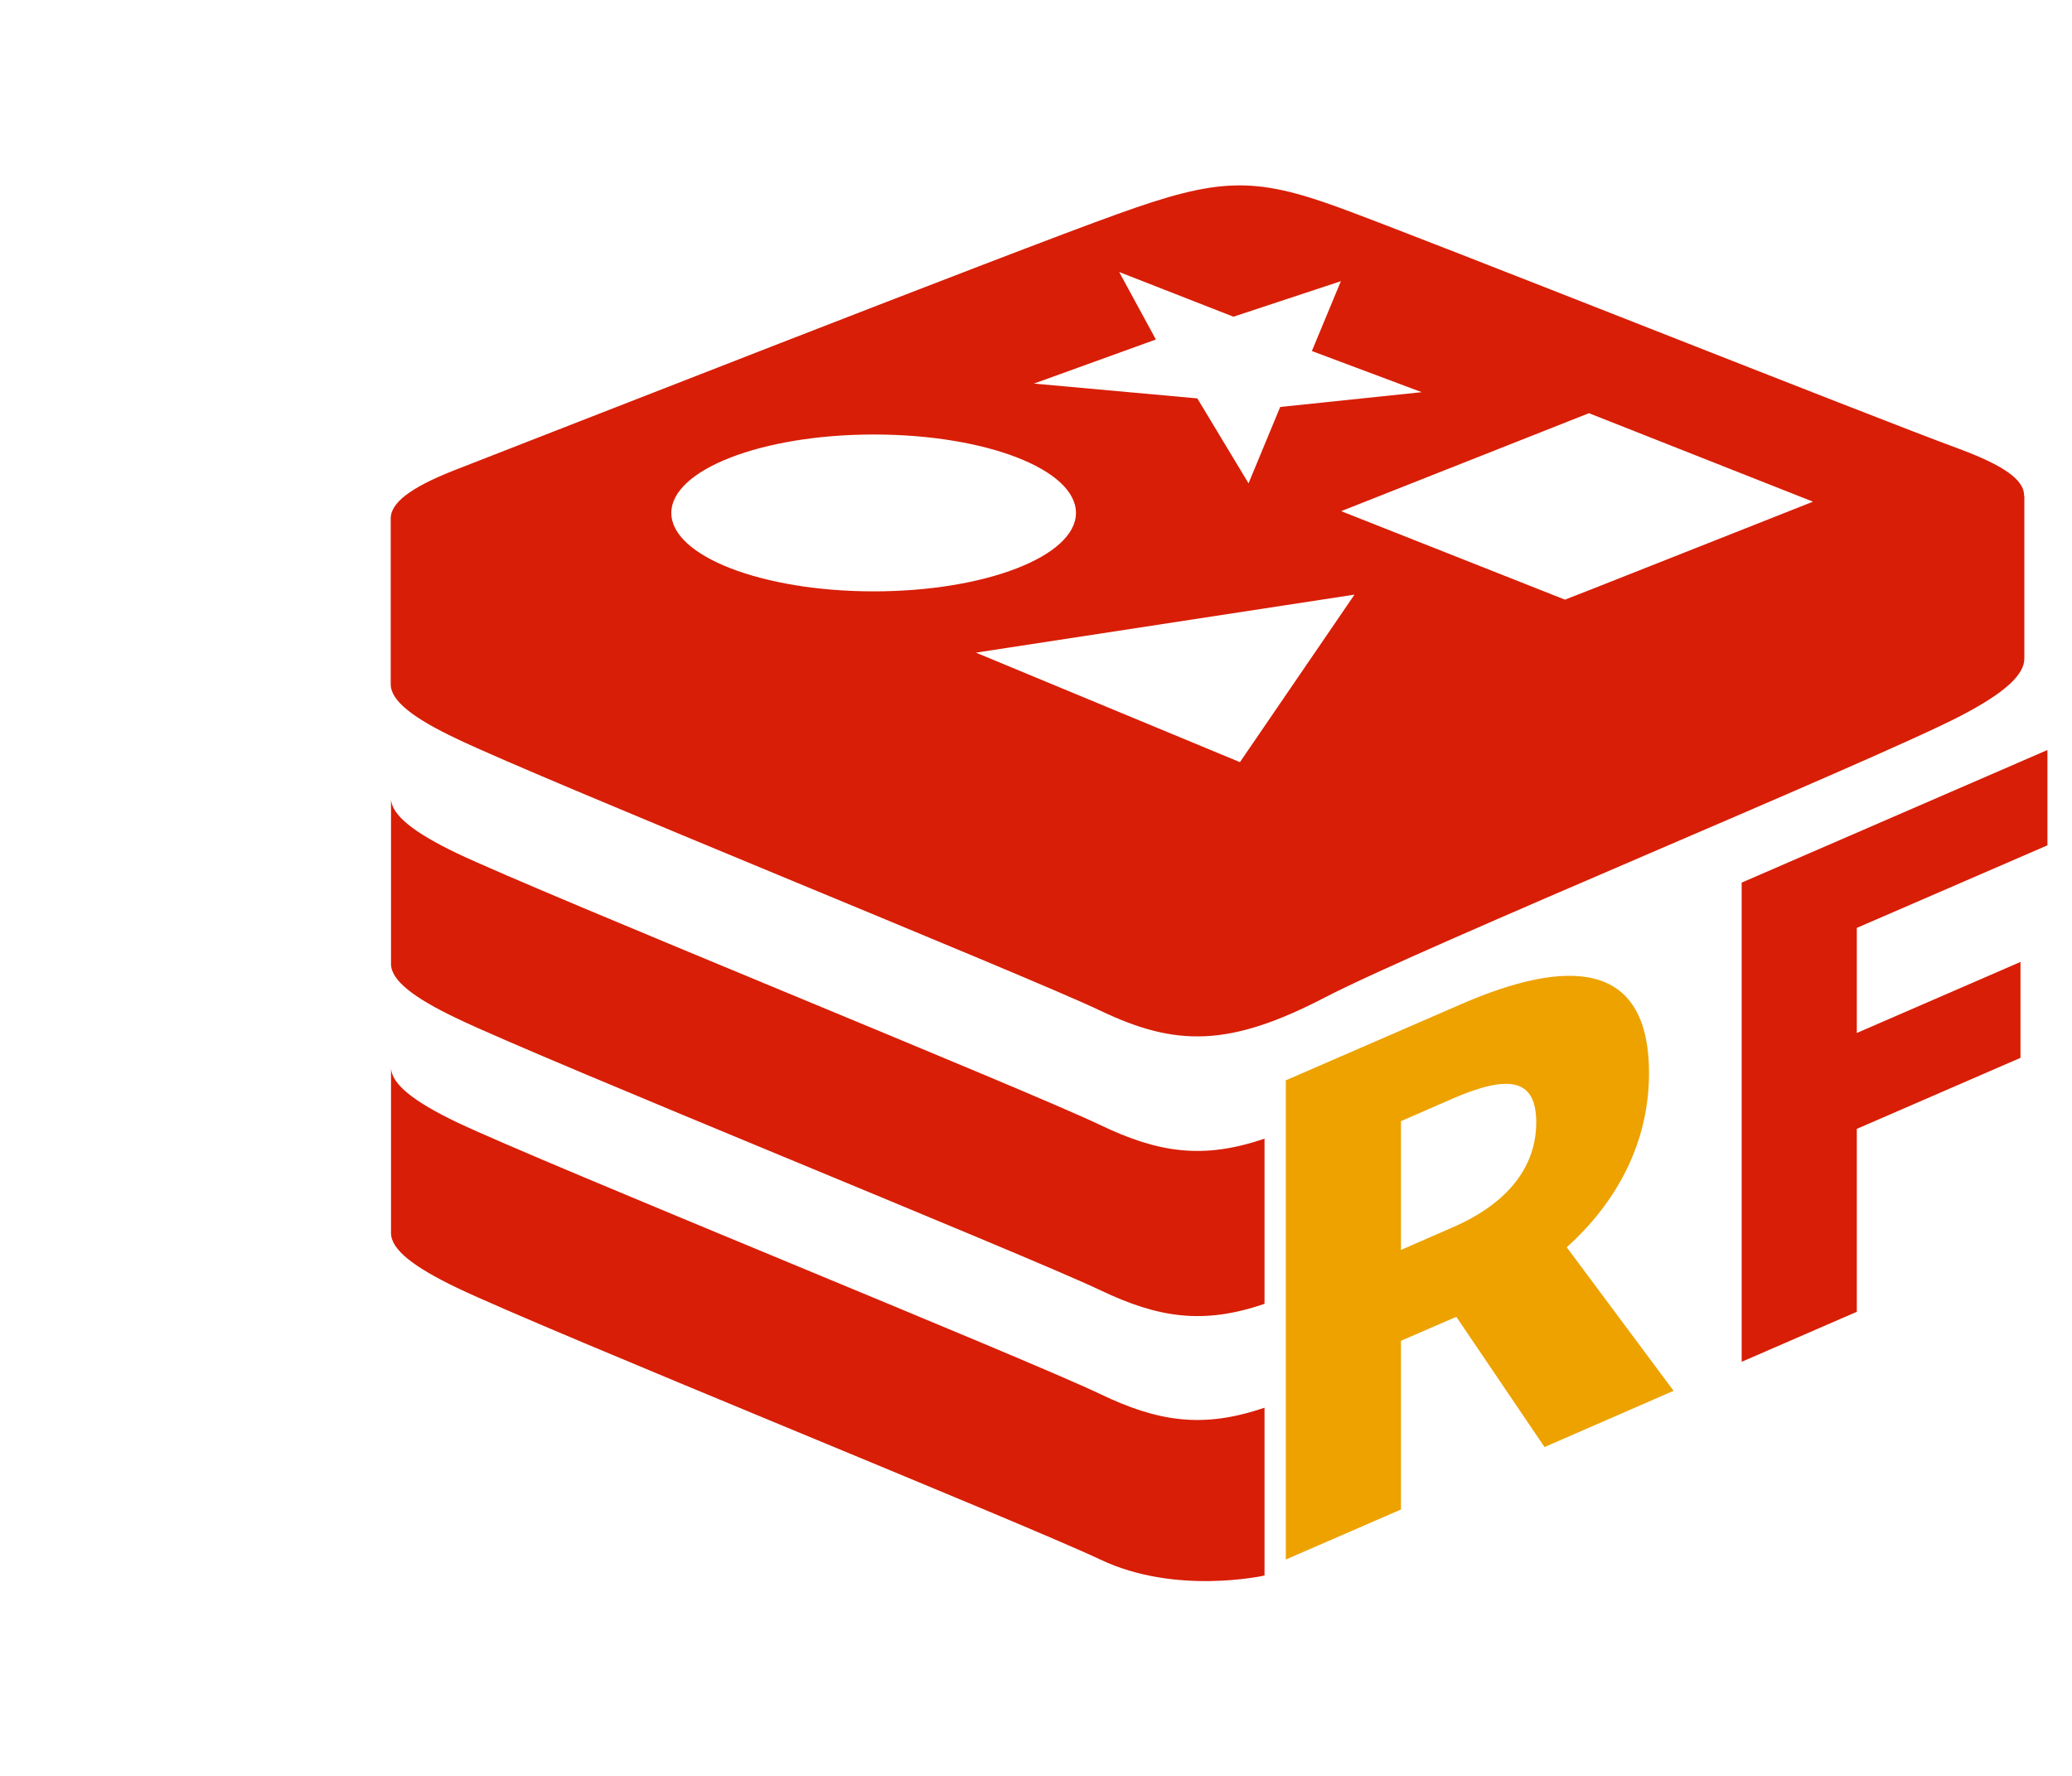
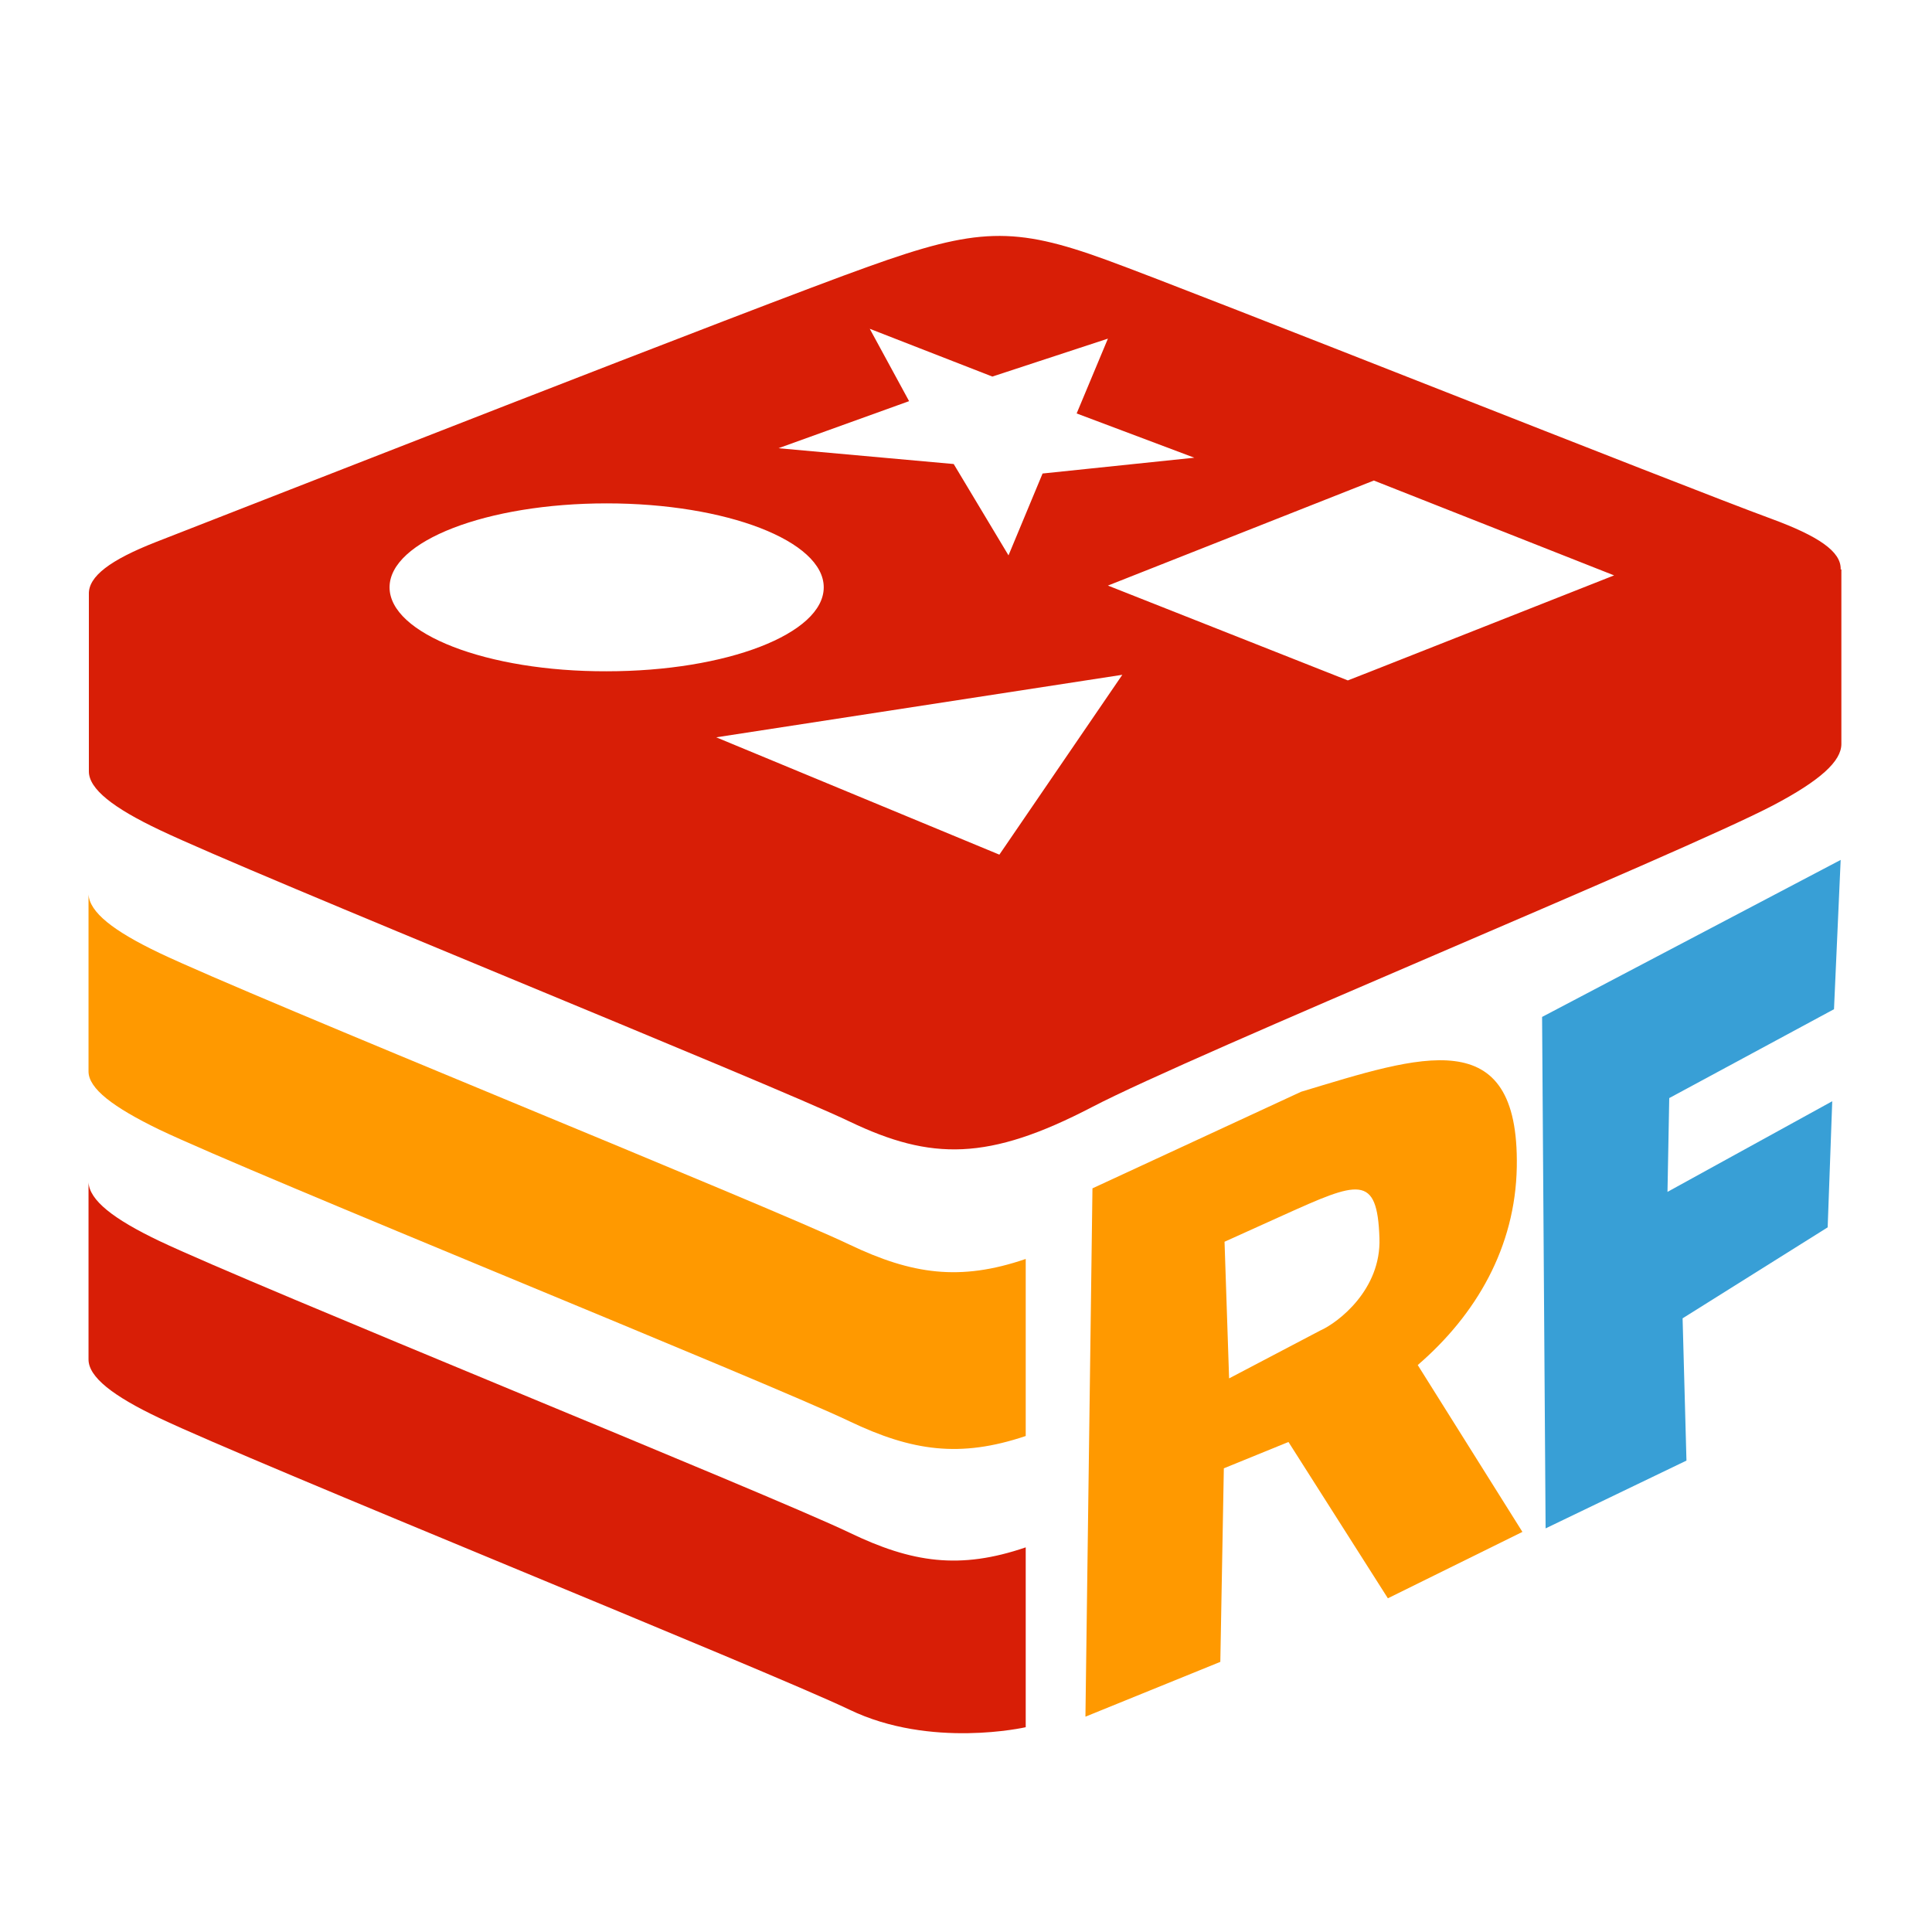
- <svg xmlns="http://www.w3.org/2000/svg" version="1.1" viewBox="0 0 700 600" width="70" height="60">
+ <svg xmlns="http://www.w3.org/2000/svg" version="1.1" x="0px" y="0px" viewBox="130 50 550 500" width="64" height="64">
  <g>
-     <path fill="#EDA200" d="M521.8,488.9L492,444.9l-18.7,8.1v57l-38.9,16.9V365l59.4-25.8c34.6-15,63.3-15.7,63.3,23.4   c0,23.7-11.1,43.8-27.8,58.8l36.1,48.5L521.8,488.9z M473.3,422.3l17.4-7.6c18.5-8,28.3-20.3,28.3-35.5c0-15.2-9.8-16-28.3-8   l-17.4,7.6V422.3z" />
-     <path fill="#d81e06" d="M588.4,298.2l103.3-44.8v32.2l-64.4,27.9V349l55.3-24v32.4l-55.3,24v61.8l-38.9,16.9V298.2z" />
-   </g>
-   <g>
-     <g>
-       <path fill="#d81e06" d="M683.8,167.7c0.3-5.6-7.1-10.5-21.8-16c-28.7-10.5-180.4-70.9-209.4-81.5c-29-10.6-40.9-10.2-75,2.1    C343.4,84.5,182,147.8,153.2,159c-14.4,5.7-21.4,10.9-21.2,16.4v55.8c0,5.6,7.7,11.5,22.3,18.4c29.2,14,191.6,79.6,217.3,91.8    c25.7,12.3,43.7,12.4,76.2-4.5c32.5-16.9,185-79.7,214.5-95c15-7.8,21.6-13.9,21.6-19.4v-55H683.8z M390.5,114.7l-12.4-22.8    l38.6,15.1L453,95l-9.8,23.6l37.1,13.9l-47.8,5l-10.7,25.8l-17.3-28.7l-55.2-5L390.5,114.7z M226.8,173.3    c0-14.6,30.6-26.5,68.4-26.5v0c37.8,0,68.3,11.8,68.3,26.5c0,14.6-30.6,26.5-68.3,26.5S226.8,187.9,226.8,173.3z M418.9,257.5    l-89.2-37h0l127.9-19.6L418.9,257.5z M536.9,199.4l-8.2,3.2l-75.6-29.9l83.7-33.1l75.7,29.9h0L536.9,199.4z" />
-       <path fill="#d81e06" d="M154.4,344.1c29.2,14,191.6,79.6,217.3,91.8c19.7,9.4,34.9,11.7,55.5,4.6v-55.8c-20.7,7.1-35.9,4.8-55.5-4.6    c-25.7-12.3-188-77.9-217.3-91.8c-14.6-7-22.1-12.9-22.3-18.4v55.8C132.1,331.2,139.7,337.1,154.4,344.1z" />
-       <polygon fill="#d81e06" points="683.8,262 683.8,262 683.8,262   " />
-     </g>
-     <path fill="#d81e06" d="M427.2,532.3v-56.7c-20.7,7.1-35.9,4.8-55.5-4.6c-25.7-12.3-188-77.9-217.3-91.8c-14.6-7-22.1-12.9-22.3-18.4   v55.8c0,5.6,7.7,11.5,22.3,18.5c29.2,14,191.6,79.6,217.3,91.8C397.3,539.1,427.2,532.3,427.2,532.3z" />
+     <path fill="#ff9900" d="M525.1,480l-28.3-44.5l-18.4,7.5l-1,55.1L439,513.7l2-150.4l59.4-27.5c33.9-10.2,62.1-20.2,61.4,21.4   c-0.4,22.9-11.6,42.1-28.2,56.4l29.8,47.5L525.1,480z M479.9,417.4l25.9-13.6c5.2-2.3,17.4-11.7,16.9-26.3   c-0.6-18.5-6-16.2-27.5-6.5l-16.6,7.5L479.9,417.4z" />
+     <polygon fill="#389FD6" points="569,314.5 654,269.8 652.1,312.3 605.2,337.6 604.7,364.3 651.6,338.5 650.3,374.4 609,400.3   610.1,440.8 570,460.1  " />
+     <path fill="#D81E06" d="M654,187.1c0.2-5.1-6.4-9.5-19.7-14.4c-25.9-9.5-163-64.1-189.3-73.7c-26.3-9.6-36.9-9.2-67.8,1.9   c-30.9,11-176.8,68.3-202.8,78.4c-13,5.1-19.3,9.8-19.1,14.9v50.4c0,5,6.9,10.4,20.2,16.7c26.4,12.6,173.2,71.9,196.4,83   c23.2,11.1,39.5,11.2,68.9-4.1c29.3-15.3,167.3-72,193.9-85.9c13.5-7.1,19.5-12.6,19.5-17.5v-49.7H654z M388.8,139.2l-11.2-20.6   l34.9,13.6l32.9-10.8l-8.9,21.3l33.5,12.6l-43.2,4.5l-9.7,23.3l-15.6-26l-49.9-4.5L388.8,139.2z M240.9,192.2   c0-13.2,27.7-23.9,61.8-23.9v0c34.1,0,61.8,10.7,61.8,23.9c0,13.2-27.6,23.9-61.8,23.9C268.6,216.2,240.9,205.4,240.9,192.2    M414.5,268.3l-80.6-33.4h0l115.6-17.8L414.5,268.3z M521.1,215.8l-7.4,2.9l-68.3-27l75.7-29.9l68.4,27h0L521.1,215.8z" />
+     <path fill="#ff9900" d="M175.4,346.6c26.4,12.6,173.2,71.9,196.4,83c17.8,8.5,31.5,10.5,50.2,4.2v-50.4c-18.7,6.4-32.4,4.4-50.2-4.1   c-23.2-11.1-170-70.4-196.4-83c-13.2-6.3-19.9-11.6-20.2-16.7v50.4C155.2,334.9,162.2,340.2,175.4,346.6" />
+     <path fill="#D81E06" d="M422,516.7v-51.2c-18.7,6.4-32.4,4.4-50.2-4.2c-23.2-11.1-169.9-70.4-196.4-83c-13.2-6.3-19.9-11.6-20.2-16.7   v50.4c0,5,6.9,10.4,20.2,16.7c26.4,12.6,173.2,71.9,196.4,83C395,522.9,422,516.7,422,516.7" />
  </g>
</svg>
